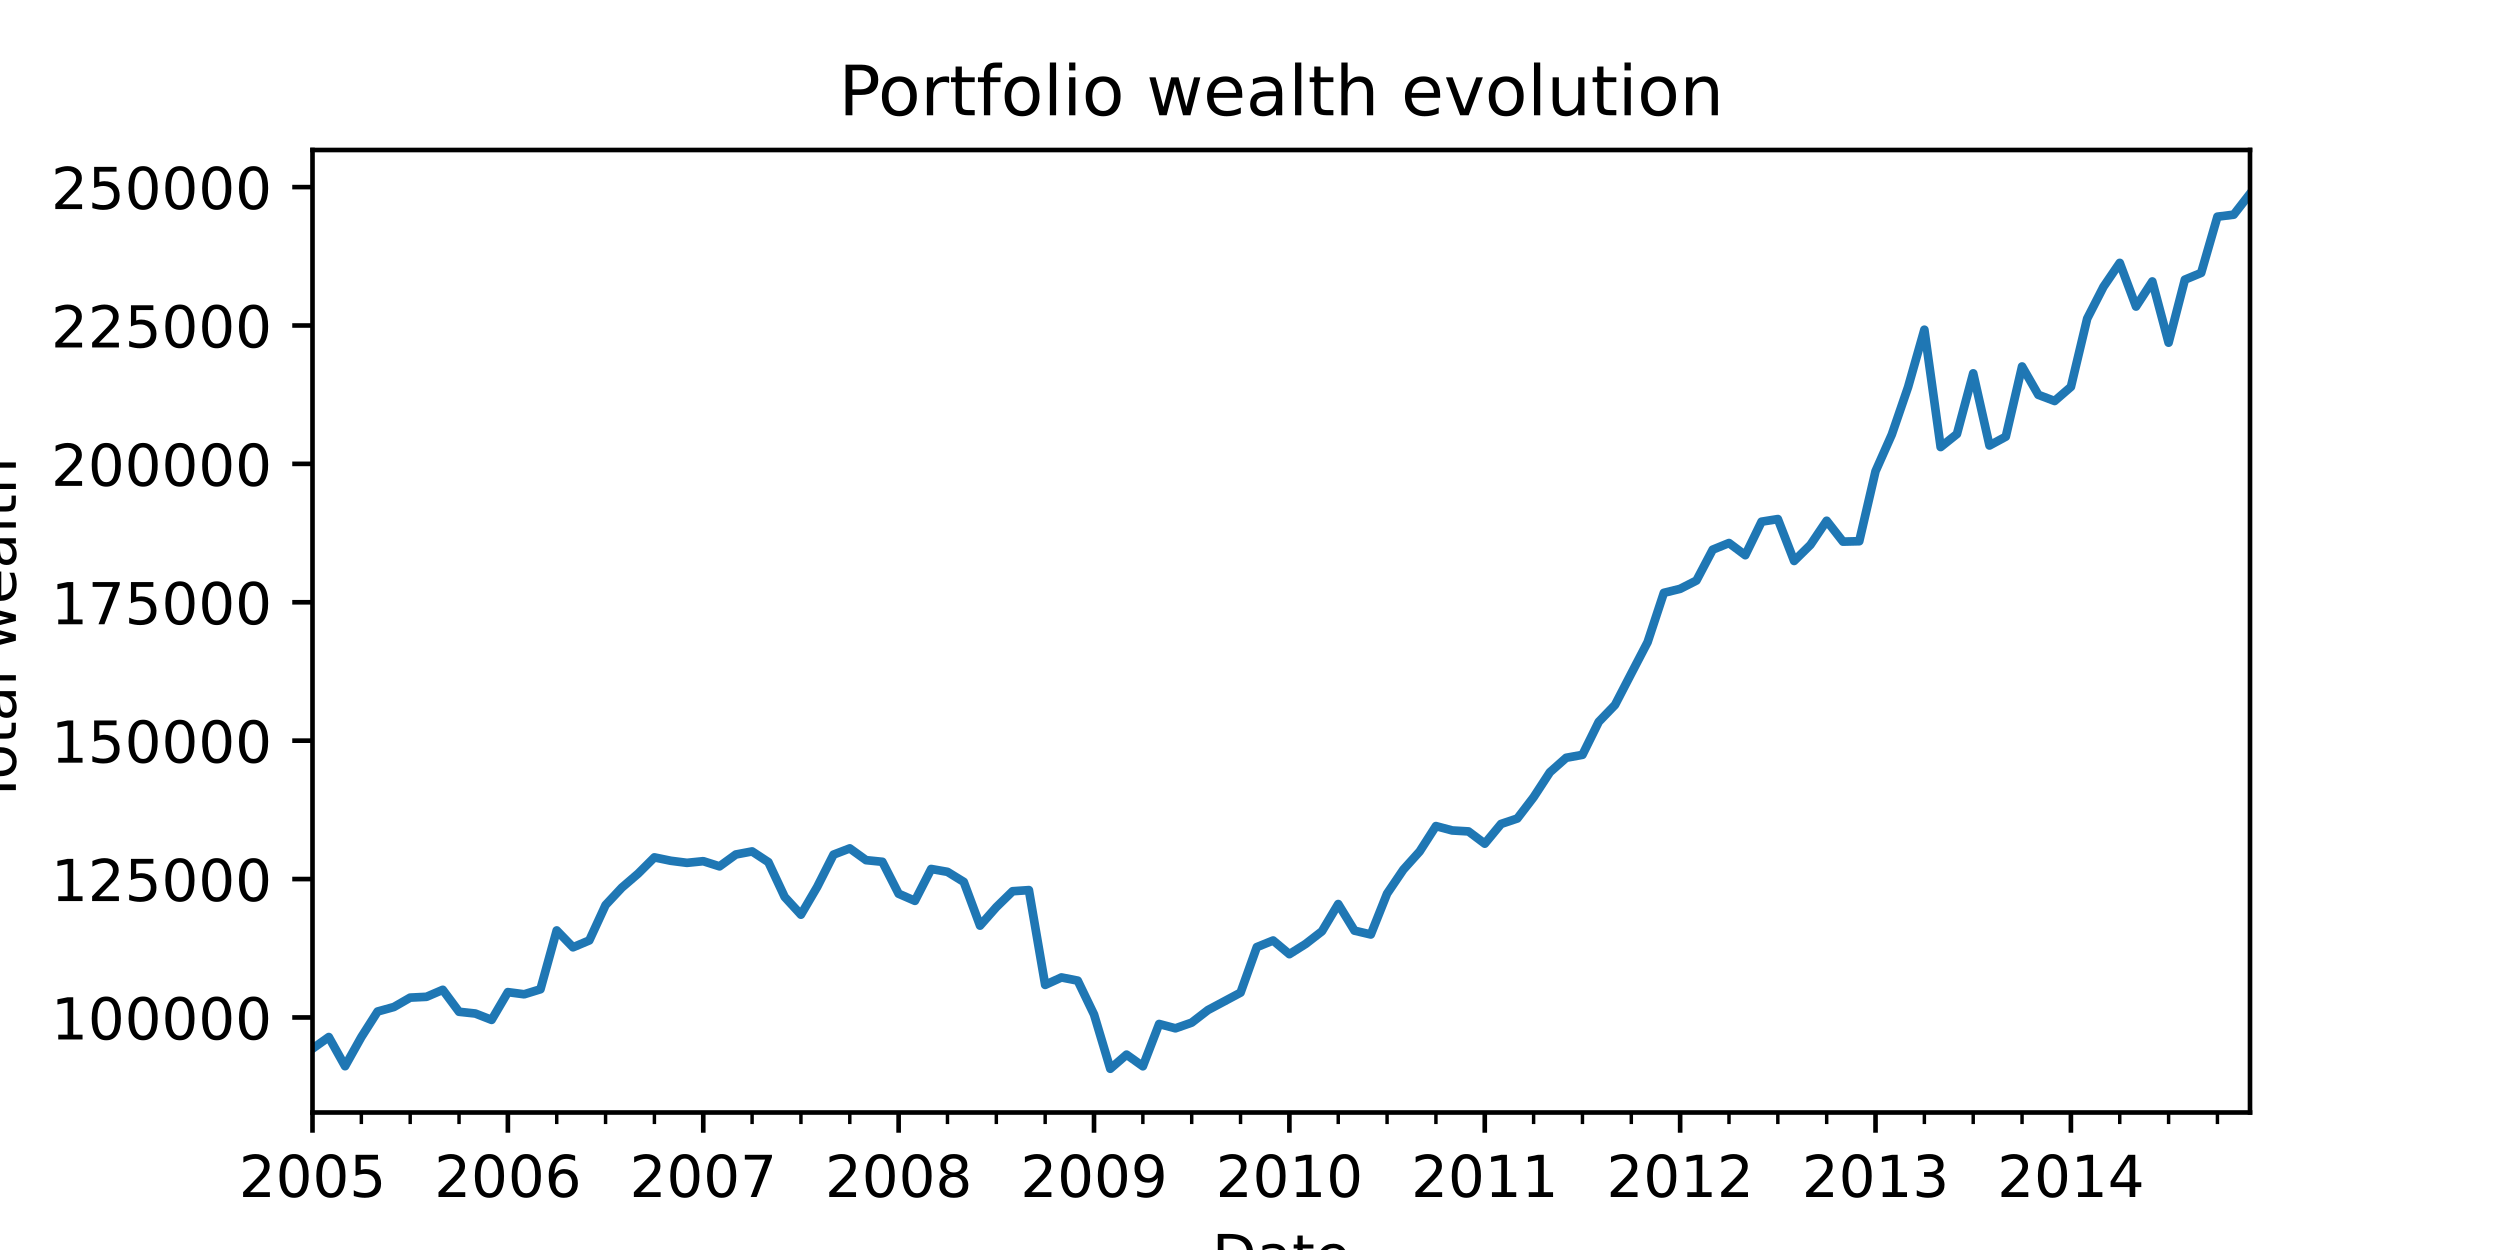
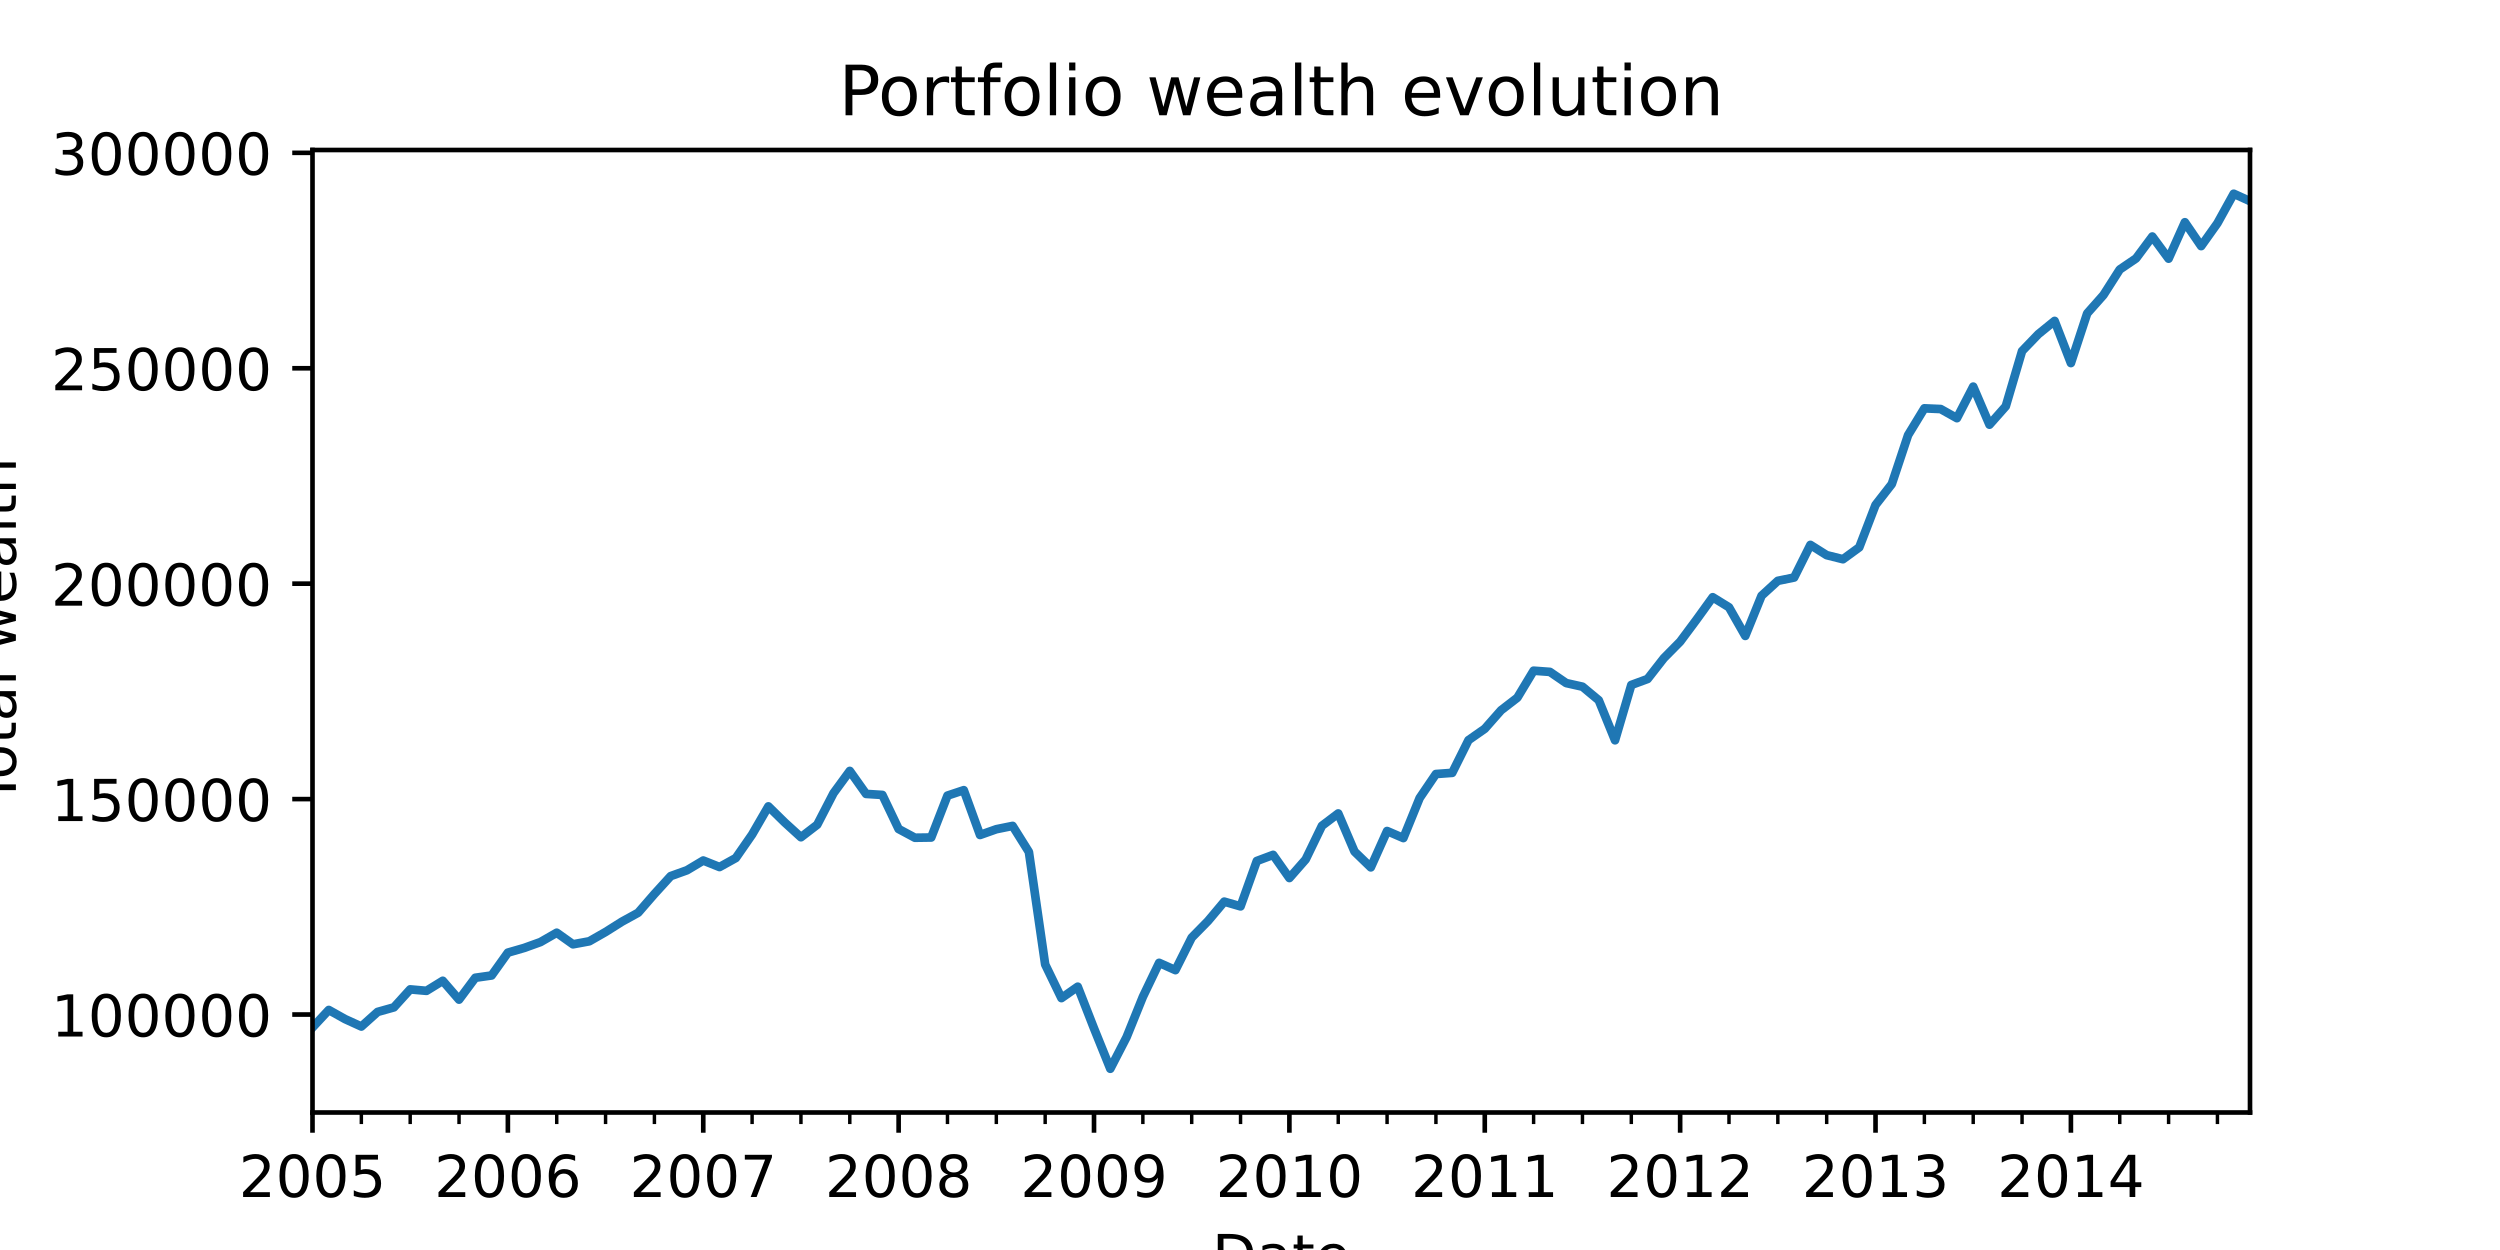
<svg xmlns="http://www.w3.org/2000/svg" xmlns:xlink="http://www.w3.org/1999/xlink" width="432pt" height="216pt" viewBox="0 0 432 216" version="1.1">
  <defs>
    <style type="text/css">*{stroke-linejoin: round; stroke-linecap: butt}</style>
  </defs>
  <g id="figure_1">
    <g id="patch_1">
      <path d="M 0 216  L 432 216  L 432 0  L 0 0  z " style="fill: #ffffff" />
    </g>
    <g id="axes_1">
      <g id="patch_2">
        <path d="M 54 192.24  L 388.8 192.24  L 388.8 25.92  L 54 25.92  z " style="fill: #ffffff" />
      </g>
      <g id="matplotlib.axis_1">
        <g id="xtick_1">
          <g id="line2d_1">
            <defs>
-               <path id="mf585fe8725" d="M 0 0  L 0 3.5  " style="stroke: #000000; stroke-width: 0.8" />
+               <path id="m1bde30f90e" d="M 0 0  L 0 3.5  " style="stroke: #000000; stroke-width: 0.8" />
            </defs>
            <g>
-               <use xlink:href="#mf585fe8725" x="54" y="192.24" style="stroke: #000000; stroke-width: 0.8" />
+               <use xlink:href="#m1bde30f90e" x="54" y="192.24" style="stroke: #000000; stroke-width: 0.8" />
            </g>
          </g>
          <g id="text_1">
            <g transform="translate(41.275 206.8384) scale(0.1 -0.1)">
              <defs>
                <path id="DejaVuSans-32" d="M 1228 531  L 3431 531  L 3431 0  L 469 0  L 469 531  Q 828 903 1448 1529  Q 2069 2156 2228 2338  Q 2531 2678 2651 2914  Q 2772 3150 2772 3378  Q 2772 3750 2511 3984  Q 2250 4219 1831 4219  Q 1534 4219 1204 4116  Q 875 4013 500 3803  L 500 4441  Q 881 4594 1212 4672  Q 1544 4750 1819 4750  Q 2544 4750 2975 4387  Q 3406 4025 3406 3419  Q 3406 3131 3298 2873  Q 3191 2616 2906 2266  Q 2828 2175 2409 1742  Q 1991 1309 1228 531  z " transform="scale(0.015625)" />
                <path id="DejaVuSans-30" d="M 2034 4250  Q 1547 4250 1301 3770  Q 1056 3291 1056 2328  Q 1056 1369 1301 889  Q 1547 409 2034 409  Q 2525 409 2770 889  Q 3016 1369 3016 2328  Q 3016 3291 2770 3770  Q 2525 4250 2034 4250  z M 2034 4750  Q 2819 4750 3233 4129  Q 3647 3509 3647 2328  Q 3647 1150 3233 529  Q 2819 -91 2034 -91  Q 1250 -91 836 529  Q 422 1150 422 2328  Q 422 3509 836 4129  Q 1250 4750 2034 4750  z " transform="scale(0.015625)" />
                <path id="DejaVuSans-35" d="M 691 4666  L 3169 4666  L 3169 4134  L 1269 4134  L 1269 2991  Q 1406 3038 1543 3061  Q 1681 3084 1819 3084  Q 2600 3084 3056 2656  Q 3513 2228 3513 1497  Q 3513 744 3044 326  Q 2575 -91 1722 -91  Q 1428 -91 1123 -41  Q 819 9 494 109  L 494 744  Q 775 591 1075 516  Q 1375 441 1709 441  Q 2250 441 2565 725  Q 2881 1009 2881 1497  Q 2881 1984 2565 2268  Q 2250 2553 1709 2553  Q 1456 2553 1204 2497  Q 953 2441 691 2322  L 691 4666  z " transform="scale(0.015625)" />
              </defs>
              <use xlink:href="#DejaVuSans-32" />
              <use xlink:href="#DejaVuSans-30" transform="translate(63.62305 0)" />
              <use xlink:href="#DejaVuSans-30" transform="translate(127.2461 0)" />
              <use xlink:href="#DejaVuSans-35" transform="translate(190.8691 0)" />
            </g>
          </g>
        </g>
        <g id="xtick_2">
          <g id="line2d_2">
            <g>
-               <use xlink:href="#mf585fe8725" x="87.761" y="192.24" style="stroke: #000000; stroke-width: 0.8" />
+               <use xlink:href="#m1bde30f90e" x="87.761" y="192.24" style="stroke: #000000; stroke-width: 0.8" />
            </g>
          </g>
          <g id="text_2">
            <g transform="translate(75.03634 206.8384) scale(0.1 -0.1)">
              <defs>
                <path id="DejaVuSans-36" d="M 2113 2584  Q 1688 2584 1439 2293  Q 1191 2003 1191 1497  Q 1191 994 1439 701  Q 1688 409 2113 409  Q 2538 409 2786 701  Q 3034 994 3034 1497  Q 3034 2003 2786 2293  Q 2538 2584 2113 2584  z M 3366 4563  L 3366 3988  Q 3128 4100 2886 4159  Q 2644 4219 2406 4219  Q 1781 4219 1451 3797  Q 1122 3375 1075 2522  Q 1259 2794 1537 2939  Q 1816 3084 2150 3084  Q 2853 3084 3261 2657  Q 3669 2231 3669 1497  Q 3669 778 3244 343  Q 2819 -91 2113 -91  Q 1303 -91 875 529  Q 447 1150 447 2328  Q 447 3434 972 4092  Q 1497 4750 2381 4750  Q 2619 4750 2861 4703  Q 3103 4656 3366 4563  z " transform="scale(0.015625)" />
              </defs>
              <use xlink:href="#DejaVuSans-32" />
              <use xlink:href="#DejaVuSans-30" transform="translate(63.62305 0)" />
              <use xlink:href="#DejaVuSans-30" transform="translate(127.2461 0)" />
              <use xlink:href="#DejaVuSans-36" transform="translate(190.8691 0)" />
            </g>
          </g>
        </g>
        <g id="xtick_3">
          <g id="line2d_3">
            <g>
-               <use xlink:href="#mf585fe8725" x="121.523" y="192.24" style="stroke: #000000; stroke-width: 0.8" />
+               <use xlink:href="#m1bde30f90e" x="121.523" y="192.24" style="stroke: #000000; stroke-width: 0.8" />
            </g>
          </g>
          <g id="text_3">
            <g transform="translate(108.7977 206.8384) scale(0.1 -0.1)">
              <defs>
                <path id="DejaVuSans-37" d="M 525 4666  L 3525 4666  L 3525 4397  L 1831 0  L 1172 0  L 2766 4134  L 525 4134  L 525 4666  z " transform="scale(0.015625)" />
              </defs>
              <use xlink:href="#DejaVuSans-32" />
              <use xlink:href="#DejaVuSans-30" transform="translate(63.62305 0)" />
              <use xlink:href="#DejaVuSans-30" transform="translate(127.2461 0)" />
              <use xlink:href="#DejaVuSans-37" transform="translate(190.8691 0)" />
            </g>
          </g>
        </g>
        <g id="xtick_4">
          <g id="line2d_4">
            <g>
-               <use xlink:href="#mf585fe8725" x="155.284" y="192.24" style="stroke: #000000; stroke-width: 0.8" />
+               <use xlink:href="#m1bde30f90e" x="155.284" y="192.24" style="stroke: #000000; stroke-width: 0.8" />
            </g>
          </g>
          <g id="text_4">
            <g transform="translate(142.559 206.8384) scale(0.1 -0.1)">
              <defs>
                <path id="DejaVuSans-38" d="M 2034 2216  Q 1584 2216 1326 1975  Q 1069 1734 1069 1313  Q 1069 891 1326 650  Q 1584 409 2034 409  Q 2484 409 2743 651  Q 3003 894 3003 1313  Q 3003 1734 2745 1975  Q 2488 2216 2034 2216  z M 1403 2484  Q 997 2584 770 2862  Q 544 3141 544 3541  Q 544 4100 942 4425  Q 1341 4750 2034 4750  Q 2731 4750 3128 4425  Q 3525 4100 3525 3541  Q 3525 3141 3298 2862  Q 3072 2584 2669 2484  Q 3125 2378 3379 2068  Q 3634 1759 3634 1313  Q 3634 634 3220 271  Q 2806 -91 2034 -91  Q 1263 -91 848 271  Q 434 634 434 1313  Q 434 1759 690 2068  Q 947 2378 1403 2484  z M 1172 3481  Q 1172 3119 1398 2916  Q 1625 2713 2034 2713  Q 2441 2713 2670 2916  Q 2900 3119 2900 3481  Q 2900 3844 2670 4047  Q 2441 4250 2034 4250  Q 1625 4250 1398 4047  Q 1172 3844 1172 3481  z " transform="scale(0.015625)" />
              </defs>
              <use xlink:href="#DejaVuSans-32" />
              <use xlink:href="#DejaVuSans-30" transform="translate(63.62305 0)" />
              <use xlink:href="#DejaVuSans-30" transform="translate(127.2461 0)" />
              <use xlink:href="#DejaVuSans-38" transform="translate(190.8691 0)" />
            </g>
          </g>
        </g>
        <g id="xtick_5">
          <g id="line2d_5">
            <g>
-               <use xlink:href="#mf585fe8725" x="189.045" y="192.24" style="stroke: #000000; stroke-width: 0.8" />
+               <use xlink:href="#m1bde30f90e" x="189.045" y="192.24" style="stroke: #000000; stroke-width: 0.8" />
            </g>
          </g>
          <g id="text_5">
            <g transform="translate(176.3204 206.8384) scale(0.1 -0.1)">
              <defs>
                <path id="DejaVuSans-39" d="M 703 97  L 703 672  Q 941 559 1184 500  Q 1428 441 1663 441  Q 2288 441 2617 861  Q 2947 1281 2994 2138  Q 2813 1869 2534 1725  Q 2256 1581 1919 1581  Q 1219 1581 811 2004  Q 403 2428 403 3163  Q 403 3881 828 4315  Q 1253 4750 1959 4750  Q 2769 4750 3195 4129  Q 3622 3509 3622 2328  Q 3622 1225 3098 567  Q 2575 -91 1691 -91  Q 1453 -91 1209 -44  Q 966 3 703 97  z M 1959 2075  Q 2384 2075 2632 2365  Q 2881 2656 2881 3163  Q 2881 3666 2632 3958  Q 2384 4250 1959 4250  Q 1534 4250 1286 3958  Q 1038 3666 1038 3163  Q 1038 2656 1286 2365  Q 1534 2075 1959 2075  z " transform="scale(0.015625)" />
              </defs>
              <use xlink:href="#DejaVuSans-32" />
              <use xlink:href="#DejaVuSans-30" transform="translate(63.62305 0)" />
              <use xlink:href="#DejaVuSans-30" transform="translate(127.2461 0)" />
              <use xlink:href="#DejaVuSans-39" transform="translate(190.8691 0)" />
            </g>
          </g>
        </g>
        <g id="xtick_6">
          <g id="line2d_6">
            <g>
-               <use xlink:href="#mf585fe8725" x="222.807" y="192.24" style="stroke: #000000; stroke-width: 0.8" />
+               <use xlink:href="#m1bde30f90e" x="222.807" y="192.24" style="stroke: #000000; stroke-width: 0.8" />
            </g>
          </g>
          <g id="text_6">
            <g transform="translate(210.0817 206.8384) scale(0.1 -0.1)">
              <defs>
                <path id="DejaVuSans-31" d="M 794 531  L 1825 531  L 1825 4091  L 703 3866  L 703 4441  L 1819 4666  L 2450 4666  L 2450 531  L 3481 531  L 3481 0  L 794 0  L 794 531  z " transform="scale(0.015625)" />
              </defs>
              <use xlink:href="#DejaVuSans-32" />
              <use xlink:href="#DejaVuSans-30" transform="translate(63.62305 0)" />
              <use xlink:href="#DejaVuSans-31" transform="translate(127.2461 0)" />
              <use xlink:href="#DejaVuSans-30" transform="translate(190.8691 0)" />
            </g>
          </g>
        </g>
        <g id="xtick_7">
          <g id="line2d_7">
            <g>
-               <use xlink:href="#mf585fe8725" x="256.568" y="192.24" style="stroke: #000000; stroke-width: 0.8" />
+               <use xlink:href="#m1bde30f90e" x="256.568" y="192.24" style="stroke: #000000; stroke-width: 0.8" />
            </g>
          </g>
          <g id="text_7">
            <g transform="translate(243.8431 206.8384) scale(0.1 -0.1)">
              <use xlink:href="#DejaVuSans-32" />
              <use xlink:href="#DejaVuSans-30" transform="translate(63.62305 0)" />
              <use xlink:href="#DejaVuSans-31" transform="translate(127.2461 0)" />
              <use xlink:href="#DejaVuSans-31" transform="translate(190.8691 0)" />
            </g>
          </g>
        </g>
        <g id="xtick_8">
          <g id="line2d_8">
            <g>
-               <use xlink:href="#mf585fe8725" x="290.329" y="192.24" style="stroke: #000000; stroke-width: 0.8" />
+               <use xlink:href="#m1bde30f90e" x="290.329" y="192.24" style="stroke: #000000; stroke-width: 0.8" />
            </g>
          </g>
          <g id="text_8">
            <g transform="translate(277.6044 206.8384) scale(0.1 -0.1)">
              <use xlink:href="#DejaVuSans-32" />
              <use xlink:href="#DejaVuSans-30" transform="translate(63.62305 0)" />
              <use xlink:href="#DejaVuSans-31" transform="translate(127.2461 0)" />
              <use xlink:href="#DejaVuSans-32" transform="translate(190.8691 0)" />
            </g>
          </g>
        </g>
        <g id="xtick_9">
          <g id="line2d_9">
            <g>
-               <use xlink:href="#mf585fe8725" x="324.091" y="192.24" style="stroke: #000000; stroke-width: 0.8" />
+               <use xlink:href="#m1bde30f90e" x="324.091" y="192.24" style="stroke: #000000; stroke-width: 0.8" />
            </g>
          </g>
          <g id="text_9">
            <g transform="translate(311.3658 206.8384) scale(0.1 -0.1)">
              <defs>
                <path id="DejaVuSans-33" d="M 2597 2516  Q 3050 2419 3304 2112  Q 3559 1806 3559 1356  Q 3559 666 3084 287  Q 2609 -91 1734 -91  Q 1441 -91 1130 -33  Q 819 25 488 141  L 488 750  Q 750 597 1062 519  Q 1375 441 1716 441  Q 2309 441 2620 675  Q 2931 909 2931 1356  Q 2931 1769 2642 2001  Q 2353 2234 1838 2234  L 1294 2234  L 1294 2753  L 1863 2753  Q 2328 2753 2575 2939  Q 2822 3125 2822 3475  Q 2822 3834 2567 4026  Q 2313 4219 1838 4219  Q 1578 4219 1281 4162  Q 984 4106 628 3988  L 628 4550  Q 988 4650 1302 4700  Q 1616 4750 1894 4750  Q 2613 4750 3031 4423  Q 3450 4097 3450 3541  Q 3450 3153 3228 2886  Q 3006 2619 2597 2516  z " transform="scale(0.015625)" />
              </defs>
              <use xlink:href="#DejaVuSans-32" />
              <use xlink:href="#DejaVuSans-30" transform="translate(63.62305 0)" />
              <use xlink:href="#DejaVuSans-31" transform="translate(127.2461 0)" />
              <use xlink:href="#DejaVuSans-33" transform="translate(190.8691 0)" />
            </g>
          </g>
        </g>
        <g id="xtick_10">
          <g id="line2d_10">
            <g>
-               <use xlink:href="#mf585fe8725" x="357.852" y="192.24" style="stroke: #000000; stroke-width: 0.8" />
+               <use xlink:href="#m1bde30f90e" x="357.852" y="192.24" style="stroke: #000000; stroke-width: 0.8" />
            </g>
          </g>
          <g id="text_10">
            <g transform="translate(345.1271 206.8384) scale(0.1 -0.1)">
              <defs>
                <path id="DejaVuSans-34" d="M 2419 4116  L 825 1625  L 2419 1625  L 2419 4116  z M 2253 4666  L 3047 4666  L 3047 1625  L 3713 1625  L 3713 1100  L 3047 1100  L 3047 0  L 2419 0  L 2419 1100  L 313 1100  L 313 1709  L 2253 4666  z " transform="scale(0.015625)" />
              </defs>
              <use xlink:href="#DejaVuSans-32" />
              <use xlink:href="#DejaVuSans-30" transform="translate(63.62305 0)" />
              <use xlink:href="#DejaVuSans-31" transform="translate(127.2461 0)" />
              <use xlink:href="#DejaVuSans-34" transform="translate(190.8691 0)" />
            </g>
          </g>
        </g>
        <g id="xtick_11">
          <g id="line2d_11">
            <defs>
-               <path id="m9dfa1488c8" d="M 0 0  L 0 2  " style="stroke: #000000; stroke-width: 0.6" />
+               <path id="mcd543e567f" d="M 0 0  L 0 2  " style="stroke: #000000; stroke-width: 0.6" />
            </defs>
            <g>
-               <use xlink:href="#m9dfa1488c8" x="62.44" y="192.24" style="stroke: #000000; stroke-width: 0.6" />
+               <use xlink:href="#mcd543e567f" x="62.44" y="192.24" style="stroke: #000000; stroke-width: 0.6" />
            </g>
          </g>
        </g>
        <g id="xtick_12">
          <g id="line2d_12">
            <g>
-               <use xlink:href="#m9dfa1488c8" x="70.881" y="192.24" style="stroke: #000000; stroke-width: 0.6" />
+               <use xlink:href="#mcd543e567f" x="70.881" y="192.24" style="stroke: #000000; stroke-width: 0.6" />
            </g>
          </g>
        </g>
        <g id="xtick_13">
          <g id="line2d_13">
            <g>
-               <use xlink:href="#m9dfa1488c8" x="79.321" y="192.24" style="stroke: #000000; stroke-width: 0.6" />
+               <use xlink:href="#mcd543e567f" x="79.321" y="192.24" style="stroke: #000000; stroke-width: 0.6" />
            </g>
          </g>
        </g>
        <g id="xtick_14">
          <g id="line2d_14">
            <g>
-               <use xlink:href="#m9dfa1488c8" x="96.202" y="192.24" style="stroke: #000000; stroke-width: 0.6" />
+               <use xlink:href="#mcd543e567f" x="96.202" y="192.24" style="stroke: #000000; stroke-width: 0.6" />
            </g>
          </g>
        </g>
        <g id="xtick_15">
          <g id="line2d_15">
            <g>
-               <use xlink:href="#m9dfa1488c8" x="104.642" y="192.24" style="stroke: #000000; stroke-width: 0.6" />
+               <use xlink:href="#mcd543e567f" x="104.642" y="192.24" style="stroke: #000000; stroke-width: 0.6" />
            </g>
          </g>
        </g>
        <g id="xtick_16">
          <g id="line2d_16">
            <g>
-               <use xlink:href="#m9dfa1488c8" x="113.082" y="192.24" style="stroke: #000000; stroke-width: 0.6" />
+               <use xlink:href="#mcd543e567f" x="113.082" y="192.24" style="stroke: #000000; stroke-width: 0.6" />
            </g>
          </g>
        </g>
        <g id="xtick_17">
          <g id="line2d_17">
            <g>
-               <use xlink:href="#m9dfa1488c8" x="129.963" y="192.24" style="stroke: #000000; stroke-width: 0.6" />
+               <use xlink:href="#mcd543e567f" x="129.963" y="192.24" style="stroke: #000000; stroke-width: 0.6" />
            </g>
          </g>
        </g>
        <g id="xtick_18">
          <g id="line2d_18">
            <g>
-               <use xlink:href="#m9dfa1488c8" x="138.403" y="192.24" style="stroke: #000000; stroke-width: 0.6" />
+               <use xlink:href="#mcd543e567f" x="138.403" y="192.24" style="stroke: #000000; stroke-width: 0.6" />
            </g>
          </g>
        </g>
        <g id="xtick_19">
          <g id="line2d_19">
            <g>
-               <use xlink:href="#m9dfa1488c8" x="146.844" y="192.24" style="stroke: #000000; stroke-width: 0.6" />
+               <use xlink:href="#mcd543e567f" x="146.844" y="192.24" style="stroke: #000000; stroke-width: 0.6" />
            </g>
          </g>
        </g>
        <g id="xtick_20">
          <g id="line2d_20">
            <g>
-               <use xlink:href="#m9dfa1488c8" x="163.724" y="192.24" style="stroke: #000000; stroke-width: 0.6" />
+               <use xlink:href="#mcd543e567f" x="163.724" y="192.24" style="stroke: #000000; stroke-width: 0.6" />
            </g>
          </g>
        </g>
        <g id="xtick_21">
          <g id="line2d_21">
            <g>
-               <use xlink:href="#m9dfa1488c8" x="172.165" y="192.24" style="stroke: #000000; stroke-width: 0.6" />
+               <use xlink:href="#mcd543e567f" x="172.165" y="192.24" style="stroke: #000000; stroke-width: 0.6" />
            </g>
          </g>
        </g>
        <g id="xtick_22">
          <g id="line2d_22">
            <g>
-               <use xlink:href="#m9dfa1488c8" x="180.605" y="192.24" style="stroke: #000000; stroke-width: 0.6" />
+               <use xlink:href="#mcd543e567f" x="180.605" y="192.24" style="stroke: #000000; stroke-width: 0.6" />
            </g>
          </g>
        </g>
        <g id="xtick_23">
          <g id="line2d_23">
            <g>
-               <use xlink:href="#m9dfa1488c8" x="197.486" y="192.24" style="stroke: #000000; stroke-width: 0.6" />
+               <use xlink:href="#mcd543e567f" x="197.486" y="192.24" style="stroke: #000000; stroke-width: 0.6" />
            </g>
          </g>
        </g>
        <g id="xtick_24">
          <g id="line2d_24">
            <g>
-               <use xlink:href="#m9dfa1488c8" x="205.926" y="192.24" style="stroke: #000000; stroke-width: 0.6" />
+               <use xlink:href="#mcd543e567f" x="205.926" y="192.24" style="stroke: #000000; stroke-width: 0.6" />
            </g>
          </g>
        </g>
        <g id="xtick_25">
          <g id="line2d_25">
            <g>
-               <use xlink:href="#m9dfa1488c8" x="214.366" y="192.24" style="stroke: #000000; stroke-width: 0.6" />
+               <use xlink:href="#mcd543e567f" x="214.366" y="192.24" style="stroke: #000000; stroke-width: 0.6" />
            </g>
          </g>
        </g>
        <g id="xtick_26">
          <g id="line2d_26">
            <g>
-               <use xlink:href="#m9dfa1488c8" x="231.247" y="192.24" style="stroke: #000000; stroke-width: 0.6" />
+               <use xlink:href="#mcd543e567f" x="231.247" y="192.24" style="stroke: #000000; stroke-width: 0.6" />
            </g>
          </g>
        </g>
        <g id="xtick_27">
          <g id="line2d_27">
            <g>
-               <use xlink:href="#m9dfa1488c8" x="239.687" y="192.24" style="stroke: #000000; stroke-width: 0.6" />
+               <use xlink:href="#mcd543e567f" x="239.687" y="192.24" style="stroke: #000000; stroke-width: 0.6" />
            </g>
          </g>
        </g>
        <g id="xtick_28">
          <g id="line2d_28">
            <g>
-               <use xlink:href="#m9dfa1488c8" x="248.128" y="192.24" style="stroke: #000000; stroke-width: 0.6" />
+               <use xlink:href="#mcd543e567f" x="248.128" y="192.24" style="stroke: #000000; stroke-width: 0.6" />
            </g>
          </g>
        </g>
        <g id="xtick_29">
          <g id="line2d_29">
            <g>
-               <use xlink:href="#m9dfa1488c8" x="265.008" y="192.24" style="stroke: #000000; stroke-width: 0.6" />
+               <use xlink:href="#mcd543e567f" x="265.008" y="192.24" style="stroke: #000000; stroke-width: 0.6" />
            </g>
          </g>
        </g>
        <g id="xtick_30">
          <g id="line2d_30">
            <g>
-               <use xlink:href="#m9dfa1488c8" x="273.449" y="192.24" style="stroke: #000000; stroke-width: 0.6" />
+               <use xlink:href="#mcd543e567f" x="273.449" y="192.24" style="stroke: #000000; stroke-width: 0.6" />
            </g>
          </g>
        </g>
        <g id="xtick_31">
          <g id="line2d_31">
            <g>
-               <use xlink:href="#m9dfa1488c8" x="281.889" y="192.24" style="stroke: #000000; stroke-width: 0.6" />
+               <use xlink:href="#mcd543e567f" x="281.889" y="192.24" style="stroke: #000000; stroke-width: 0.6" />
            </g>
          </g>
        </g>
        <g id="xtick_32">
          <g id="line2d_32">
            <g>
-               <use xlink:href="#m9dfa1488c8" x="298.77" y="192.24" style="stroke: #000000; stroke-width: 0.6" />
+               <use xlink:href="#mcd543e567f" x="298.77" y="192.24" style="stroke: #000000; stroke-width: 0.6" />
            </g>
          </g>
        </g>
        <g id="xtick_33">
          <g id="line2d_33">
            <g>
-               <use xlink:href="#m9dfa1488c8" x="307.21" y="192.24" style="stroke: #000000; stroke-width: 0.6" />
+               <use xlink:href="#mcd543e567f" x="307.21" y="192.24" style="stroke: #000000; stroke-width: 0.6" />
            </g>
          </g>
        </g>
        <g id="xtick_34">
          <g id="line2d_34">
            <g>
-               <use xlink:href="#m9dfa1488c8" x="315.65" y="192.24" style="stroke: #000000; stroke-width: 0.6" />
+               <use xlink:href="#mcd543e567f" x="315.65" y="192.24" style="stroke: #000000; stroke-width: 0.6" />
            </g>
          </g>
        </g>
        <g id="xtick_35">
          <g id="line2d_35">
            <g>
-               <use xlink:href="#m9dfa1488c8" x="332.531" y="192.24" style="stroke: #000000; stroke-width: 0.6" />
+               <use xlink:href="#mcd543e567f" x="332.531" y="192.24" style="stroke: #000000; stroke-width: 0.6" />
            </g>
          </g>
        </g>
        <g id="xtick_36">
          <g id="line2d_36">
            <g>
-               <use xlink:href="#m9dfa1488c8" x="340.971" y="192.24" style="stroke: #000000; stroke-width: 0.6" />
+               <use xlink:href="#mcd543e567f" x="340.971" y="192.24" style="stroke: #000000; stroke-width: 0.6" />
            </g>
          </g>
        </g>
        <g id="xtick_37">
          <g id="line2d_37">
            <g>
-               <use xlink:href="#m9dfa1488c8" x="349.412" y="192.24" style="stroke: #000000; stroke-width: 0.6" />
+               <use xlink:href="#mcd543e567f" x="349.412" y="192.24" style="stroke: #000000; stroke-width: 0.6" />
            </g>
          </g>
        </g>
        <g id="xtick_38">
          <g id="line2d_38">
            <g>
-               <use xlink:href="#m9dfa1488c8" x="366.292" y="192.24" style="stroke: #000000; stroke-width: 0.6" />
+               <use xlink:href="#mcd543e567f" x="366.292" y="192.24" style="stroke: #000000; stroke-width: 0.6" />
            </g>
          </g>
        </g>
        <g id="xtick_39">
          <g id="line2d_39">
            <g>
-               <use xlink:href="#m9dfa1488c8" x="374.733" y="192.24" style="stroke: #000000; stroke-width: 0.6" />
+               <use xlink:href="#mcd543e567f" x="374.733" y="192.24" style="stroke: #000000; stroke-width: 0.6" />
            </g>
          </g>
        </g>
        <g id="xtick_40">
          <g id="line2d_40">
            <g>
-               <use xlink:href="#m9dfa1488c8" x="383.173" y="192.24" style="stroke: #000000; stroke-width: 0.6" />
+               <use xlink:href="#mcd543e567f" x="383.173" y="192.24" style="stroke: #000000; stroke-width: 0.6" />
            </g>
          </g>
        </g>
        <g id="text_11">
          <g transform="translate(209.4492 220.5166) scale(0.1 -0.1)">
            <defs>
              <path id="DejaVuSans-44" d="M 1259 4147  L 1259 519  L 2022 519  Q 2988 519 3436 956  Q 3884 1394 3884 2338  Q 3884 3275 3436 3711  Q 2988 4147 2022 4147  L 1259 4147  z M 628 4666  L 1925 4666  Q 3281 4666 3915 4102  Q 4550 3538 4550 2338  Q 4550 1131 3912 565  Q 3275 0 1925 0  L 628 0  L 628 4666  z " transform="scale(0.015625)" />
              <path id="DejaVuSans-61" d="M 2194 1759  Q 1497 1759 1228 1600  Q 959 1441 959 1056  Q 959 750 1161 570  Q 1363 391 1709 391  Q 2188 391 2477 730  Q 2766 1069 2766 1631  L 2766 1759  L 2194 1759  z M 3341 1997  L 3341 0  L 2766 0  L 2766 531  Q 2569 213 2275 61  Q 1981 -91 1556 -91  Q 1019 -91 701 211  Q 384 513 384 1019  Q 384 1609 779 1909  Q 1175 2209 1959 2209  L 2766 2209  L 2766 2266  Q 2766 2663 2505 2880  Q 2244 3097 1772 3097  Q 1472 3097 1187 3025  Q 903 2953 641 2809  L 641 3341  Q 956 3463 1253 3523  Q 1550 3584 1831 3584  Q 2591 3584 2966 3190  Q 3341 2797 3341 1997  z " transform="scale(0.015625)" />
              <path id="DejaVuSans-74" d="M 1172 4494  L 1172 3500  L 2356 3500  L 2356 3053  L 1172 3053  L 1172 1153  Q 1172 725 1289 603  Q 1406 481 1766 481  L 2356 481  L 2356 0  L 1766 0  Q 1100 0 847 248  Q 594 497 594 1153  L 594 3053  L 172 3053  L 172 3500  L 594 3500  L 594 4494  L 1172 4494  z " transform="scale(0.015625)" />
              <path id="DejaVuSans-65" d="M 3597 1894  L 3597 1613  L 953 1613  Q 991 1019 1311 708  Q 1631 397 2203 397  Q 2534 397 2845 478  Q 3156 559 3463 722  L 3463 178  Q 3153 47 2828 -22  Q 2503 -91 2169 -91  Q 1331 -91 842 396  Q 353 884 353 1716  Q 353 2575 817 3079  Q 1281 3584 2069 3584  Q 2775 3584 3186 3129  Q 3597 2675 3597 1894  z M 3022 2063  Q 3016 2534 2758 2815  Q 2500 3097 2075 3097  Q 1594 3097 1305 2825  Q 1016 2553 972 2059  L 3022 2063  z " transform="scale(0.015625)" />
            </defs>
            <use xlink:href="#DejaVuSans-44" />
            <use xlink:href="#DejaVuSans-61" transform="translate(77.00195 0)" />
            <use xlink:href="#DejaVuSans-74" transform="translate(138.2812 0)" />
            <use xlink:href="#DejaVuSans-65" transform="translate(177.4902 0)" />
          </g>
        </g>
      </g>
      <g id="matplotlib.axis_2">
        <g id="ytick_1">
          <g id="line2d_41">
            <defs>
-               <path id="m4996113694" d="M 0 0  L -3.5 0  " style="stroke: #000000; stroke-width: 0.8" />
+               <path id="m1d1078b55c" d="M 0 0  L -3.5 0  " style="stroke: #000000; stroke-width: 0.8" />
            </defs>
            <g>
-               <use xlink:href="#m4996113694" x="54" y="175.82" style="stroke: #000000; stroke-width: 0.8" />
+               <use xlink:href="#m1d1078b55c" x="54" y="175.309" style="stroke: #000000; stroke-width: 0.8" />
            </g>
          </g>
          <g id="text_12">
-             <g transform="translate(8.825 179.6189) scale(0.1 -0.1)">
+             <g transform="translate(8.825 179.108) scale(0.1 -0.1)">
              <use xlink:href="#DejaVuSans-31" />
              <use xlink:href="#DejaVuSans-30" transform="translate(63.62305 0)" />
              <use xlink:href="#DejaVuSans-30" transform="translate(127.2461 0)" />
              <use xlink:href="#DejaVuSans-30" transform="translate(190.8691 0)" />
              <use xlink:href="#DejaVuSans-30" transform="translate(254.4922 0)" />
              <use xlink:href="#DejaVuSans-30" transform="translate(318.1152 0)" />
            </g>
          </g>
        </g>
        <g id="ytick_2">
          <g id="line2d_42">
            <g>
-               <use xlink:href="#m4996113694" x="54" y="151.905" style="stroke: #000000; stroke-width: 0.8" />
+               <use xlink:href="#m1d1078b55c" x="54" y="138.084" style="stroke: #000000; stroke-width: 0.8" />
            </g>
          </g>
          <g id="text_13">
-             <g transform="translate(8.825 155.7037) scale(0.1 -0.1)">
+             <g transform="translate(8.825 141.883) scale(0.1 -0.1)">
              <use xlink:href="#DejaVuSans-31" />
-               <use xlink:href="#DejaVuSans-32" transform="translate(63.62305 0)" />
-               <use xlink:href="#DejaVuSans-35" transform="translate(127.2461 0)" />
+               <use xlink:href="#DejaVuSans-35" transform="translate(63.62305 0)" />
+               <use xlink:href="#DejaVuSans-30" transform="translate(127.2461 0)" />
              <use xlink:href="#DejaVuSans-30" transform="translate(190.8691 0)" />
              <use xlink:href="#DejaVuSans-30" transform="translate(254.4922 0)" />
              <use xlink:href="#DejaVuSans-30" transform="translate(318.1152 0)" />
            </g>
          </g>
        </g>
        <g id="ytick_3">
          <g id="line2d_43">
            <g>
-               <use xlink:href="#m4996113694" x="54" y="127.989" style="stroke: #000000; stroke-width: 0.8" />
+               <use xlink:href="#m1d1078b55c" x="54" y="100.859" style="stroke: #000000; stroke-width: 0.8" />
            </g>
          </g>
          <g id="text_14">
-             <g transform="translate(8.825 131.7885) scale(0.1 -0.1)">
-               <use xlink:href="#DejaVuSans-31" />
-               <use xlink:href="#DejaVuSans-35" transform="translate(63.62305 0)" />
+             <g transform="translate(8.825 104.6579) scale(0.1 -0.1)">
+               <use xlink:href="#DejaVuSans-32" />
+               <use xlink:href="#DejaVuSans-30" transform="translate(63.62305 0)" />
              <use xlink:href="#DejaVuSans-30" transform="translate(127.2461 0)" />
              <use xlink:href="#DejaVuSans-30" transform="translate(190.8691 0)" />
              <use xlink:href="#DejaVuSans-30" transform="translate(254.4922 0)" />
              <use xlink:href="#DejaVuSans-30" transform="translate(318.1152 0)" />
            </g>
          </g>
        </g>
        <g id="ytick_4">
          <g id="line2d_44">
            <g>
-               <use xlink:href="#m4996113694" x="54" y="104.074" style="stroke: #000000; stroke-width: 0.8" />
+               <use xlink:href="#m1d1078b55c" x="54" y="63.634" style="stroke: #000000; stroke-width: 0.8" />
            </g>
          </g>
          <g id="text_15">
-             <g transform="translate(8.825 107.8733) scale(0.1 -0.1)">
-               <use xlink:href="#DejaVuSans-31" />
-               <use xlink:href="#DejaVuSans-37" transform="translate(63.62305 0)" />
-               <use xlink:href="#DejaVuSans-35" transform="translate(127.2461 0)" />
+             <g transform="translate(8.825 67.43287) scale(0.1 -0.1)">
+               <use xlink:href="#DejaVuSans-32" />
+               <use xlink:href="#DejaVuSans-35" transform="translate(63.62305 0)" />
+               <use xlink:href="#DejaVuSans-30" transform="translate(127.2461 0)" />
              <use xlink:href="#DejaVuSans-30" transform="translate(190.8691 0)" />
              <use xlink:href="#DejaVuSans-30" transform="translate(254.4922 0)" />
              <use xlink:href="#DejaVuSans-30" transform="translate(318.1152 0)" />
            </g>
          </g>
        </g>
        <g id="ytick_5">
          <g id="line2d_45">
            <g>
-               <use xlink:href="#m4996113694" x="54" y="80.159" style="stroke: #000000; stroke-width: 0.8" />
+               <use xlink:href="#m1d1078b55c" x="54" y="26.409" style="stroke: #000000; stroke-width: 0.8" />
            </g>
          </g>
          <g id="text_16">
-             <g transform="translate(8.825 83.95813) scale(0.1 -0.1)">
-               <use xlink:href="#DejaVuSans-32" />
+             <g transform="translate(8.825 30.20781) scale(0.1 -0.1)">
+               <use xlink:href="#DejaVuSans-33" />
              <use xlink:href="#DejaVuSans-30" transform="translate(63.62305 0)" />
              <use xlink:href="#DejaVuSans-30" transform="translate(127.2461 0)" />
              <use xlink:href="#DejaVuSans-30" transform="translate(190.8691 0)" />
              <use xlink:href="#DejaVuSans-30" transform="translate(254.4922 0)" />
              <use xlink:href="#DejaVuSans-30" transform="translate(318.1152 0)" />
            </g>
          </g>
        </g>
-         <g id="ytick_6">
-           <g id="line2d_46">
-             <g>
-               <use xlink:href="#m4996113694" x="54" y="56.244" style="stroke: #000000; stroke-width: 0.8" />
-             </g>
-           </g>
-           <g id="text_17">
-             <g transform="translate(8.825 60.04293) scale(0.1 -0.1)">
-               <use xlink:href="#DejaVuSans-32" />
-               <use xlink:href="#DejaVuSans-32" transform="translate(63.62305 0)" />
-               <use xlink:href="#DejaVuSans-35" transform="translate(127.2461 0)" />
-               <use xlink:href="#DejaVuSans-30" transform="translate(190.8691 0)" />
-               <use xlink:href="#DejaVuSans-30" transform="translate(254.4922 0)" />
-               <use xlink:href="#DejaVuSans-30" transform="translate(318.1152 0)" />
-             </g>
-           </g>
-         </g>
-         <g id="ytick_7">
-           <g id="line2d_47">
-             <g>
-               <use xlink:href="#m4996113694" x="54" y="32.329" style="stroke: #000000; stroke-width: 0.8" />
-             </g>
-           </g>
-           <g id="text_18">
-             <g transform="translate(8.825 36.12772) scale(0.1 -0.1)">
-               <use xlink:href="#DejaVuSans-32" />
-               <use xlink:href="#DejaVuSans-35" transform="translate(63.62305 0)" />
-               <use xlink:href="#DejaVuSans-30" transform="translate(127.2461 0)" />
-               <use xlink:href="#DejaVuSans-30" transform="translate(190.8691 0)" />
-               <use xlink:href="#DejaVuSans-30" transform="translate(254.4922 0)" />
-               <use xlink:href="#DejaVuSans-30" transform="translate(318.1152 0)" />
-             </g>
-           </g>
-         </g>
-         <g id="text_19">
+         <g id="text_17">
          <g transform="translate(2.745312 139.0933) rotate(-90) scale(0.1 -0.1)">
            <defs>
              <path id="DejaVuSans-54" d="M -19 4666  L 3928 4666  L 3928 4134  L 2272 4134  L 2272 0  L 1638 0  L 1638 4134  L -19 4134  L -19 4666  z " transform="scale(0.015625)" />
              <path id="DejaVuSans-6f" d="M 1959 3097  Q 1497 3097 1228 2736  Q 959 2375 959 1747  Q 959 1119 1226 758  Q 1494 397 1959 397  Q 2419 397 2687 759  Q 2956 1122 2956 1747  Q 2956 2369 2687 2733  Q 2419 3097 1959 3097  z M 1959 3584  Q 2709 3584 3137 3096  Q 3566 2609 3566 1747  Q 3566 888 3137 398  Q 2709 -91 1959 -91  Q 1206 -91 779 398  Q 353 888 353 1747  Q 353 2609 779 3096  Q 1206 3584 1959 3584  z " transform="scale(0.015625)" />
              <path id="DejaVuSans-6c" d="M 603 4863  L 1178 4863  L 1178 0  L 603 0  L 603 4863  z " transform="scale(0.015625)" />
              <path id="DejaVuSans-20" transform="scale(0.015625)" />
              <path id="DejaVuSans-77" d="M 269 3500  L 844 3500  L 1563 769  L 2278 3500  L 2956 3500  L 3675 769  L 4391 3500  L 4966 3500  L 4050 0  L 3372 0  L 2619 2869  L 1863 0  L 1184 0  L 269 3500  z " transform="scale(0.015625)" />
              <path id="DejaVuSans-68" d="M 3513 2113  L 3513 0  L 2938 0  L 2938 2094  Q 2938 2591 2744 2837  Q 2550 3084 2163 3084  Q 1697 3084 1428 2787  Q 1159 2491 1159 1978  L 1159 0  L 581 0  L 581 4863  L 1159 4863  L 1159 2956  Q 1366 3272 1645 3428  Q 1925 3584 2291 3584  Q 2894 3584 3203 3211  Q 3513 2838 3513 2113  z " transform="scale(0.015625)" />
            </defs>
            <use xlink:href="#DejaVuSans-54" />
            <use xlink:href="#DejaVuSans-6f" transform="translate(44.08398 0)" />
            <use xlink:href="#DejaVuSans-74" transform="translate(105.2656 0)" />
            <use xlink:href="#DejaVuSans-61" transform="translate(144.4746 0)" />
            <use xlink:href="#DejaVuSans-6c" transform="translate(205.7539 0)" />
            <use xlink:href="#DejaVuSans-20" transform="translate(233.5371 0)" />
            <use xlink:href="#DejaVuSans-77" transform="translate(265.3242 0)" />
            <use xlink:href="#DejaVuSans-65" transform="translate(347.1113 0)" />
            <use xlink:href="#DejaVuSans-61" transform="translate(408.6348 0)" />
            <use xlink:href="#DejaVuSans-6c" transform="translate(469.9141 0)" />
            <use xlink:href="#DejaVuSans-74" transform="translate(497.6973 0)" />
            <use xlink:href="#DejaVuSans-68" transform="translate(536.9062 0)" />
          </g>
        </g>
      </g>
-       <g id="line2d_48">
-         <path d="M 54 181.206  L 56.813 179.204  L 59.627 184.235  L 62.44 179.206  L 65.254 174.789  L 68.067 174.009  L 70.881 172.389  L 73.694 172.25  L 76.508 171.041  L 79.321 174.833  L 82.134 175.137  L 84.948 176.233  L 87.761 171.442  L 90.575 171.812  L 93.388 170.945  L 96.202 160.785  L 99.015 163.691  L 101.829 162.505  L 104.642 156.394  L 107.455 153.382  L 110.269 150.96  L 113.082 148.155  L 115.896 148.74  L 118.709 149.1  L 121.523 148.814  L 124.336 149.706  L 127.15 147.659  L 129.963 147.126  L 132.776 148.976  L 135.59 154.987  L 138.403 158.054  L 141.217 153.248  L 144.03 147.68  L 146.844 146.6  L 149.657 148.635  L 152.471 148.919  L 155.284 154.437  L 158.097 155.663  L 160.911 150.162  L 163.724 150.656  L 166.538 152.392  L 169.351 159.947  L 172.165 156.755  L 174.978 154.006  L 177.792 153.812  L 180.605 170.187  L 183.418 168.901  L 186.232 169.457  L 189.045 175.296  L 191.859 184.68  L 194.672 182.241  L 197.486 184.25  L 200.299 176.945  L 203.113 177.693  L 205.926 176.708  L 208.739 174.535  L 211.553 173.033  L 214.366 171.526  L 217.18 163.657  L 219.993 162.52  L 222.807 164.88  L 225.62 163.11  L 228.434 160.925  L 231.247 156.221  L 234.061 160.817  L 236.874 161.479  L 239.687 154.419  L 242.501 150.267  L 245.314 147.137  L 248.128 142.75  L 250.941 143.503  L 253.755 143.669  L 256.568 145.783  L 259.382 142.378  L 262.195 141.435  L 265.008 137.756  L 267.822 133.442  L 270.635 130.947  L 273.449 130.433  L 276.262 124.73  L 279.076 121.807  L 281.889 116.376  L 284.703 110.971  L 287.516 102.443  L 290.329 101.751  L 293.143 100.315  L 295.956 94.979  L 298.77 93.835  L 301.583 95.937  L 304.397 90.147  L 307.21 89.696  L 310.024 96.929  L 312.837 94.158  L 315.65 89.99  L 318.464 93.593  L 321.277 93.524  L 324.091 81.431  L 326.904 75.089  L 329.718 66.883  L 332.531 56.977  L 335.345 77.25  L 338.158 74.999  L 340.971 64.515  L 343.785 76.983  L 346.598 75.456  L 349.412 63.329  L 352.225 68.226  L 355.039 69.29  L 357.852 66.85  L 360.666 55.051  L 363.479 49.562  L 366.292 45.429  L 369.106 52.967  L 371.919 48.638  L 374.733 59.214  L 377.546 48.325  L 380.36 47.157  L 383.173 37.441  L 385.987 37.093  L 388.8 33.48  " clip-path="url(#pc3a78f457b)" style="fill: none; stroke: #1f77b4; stroke-width: 1.5; stroke-linecap: square" />
+       <g id="line2d_46">
+         <path d="M 54 177.548  L 56.813 174.524  L 59.627 176.098  L 62.44 177.383  L 65.254 174.86  L 68.067 174.071  L 70.881 170.965  L 73.694 171.217  L 76.508 169.481  L 79.321 172.734  L 82.134 168.958  L 84.948 168.56  L 87.761 164.616  L 90.575 163.803  L 93.388 162.791  L 96.202 161.176  L 99.015 163.175  L 101.829 162.655  L 104.642 161.047  L 107.455 159.273  L 110.269 157.724  L 113.082 154.481  L 115.896 151.391  L 118.709 150.382  L 121.523 148.699  L 124.336 149.824  L 127.15 148.263  L 129.963 144.208  L 132.776 139.345  L 135.59 142.11  L 138.403 144.673  L 141.217 142.511  L 144.03 137.064  L 146.844 133.219  L 149.657 137.187  L 152.471 137.364  L 155.284 143.251  L 158.097 144.761  L 160.911 144.721  L 163.724 137.481  L 166.538 136.544  L 169.351 144.284  L 172.165 143.288  L 174.978 142.717  L 177.792 147.214  L 180.605 166.661  L 183.418 172.47  L 186.232 170.502  L 189.045 177.71  L 191.859 184.68  L 194.672 179.221  L 197.486 172.253  L 200.299 166.381  L 203.113 167.637  L 205.926 162.02  L 208.739 159.155  L 211.553 155.804  L 214.366 156.623  L 217.18 148.777  L 219.993 147.723  L 222.807 151.721  L 225.62 148.513  L 228.434 142.695  L 231.247 140.566  L 234.061 147.153  L 236.874 149.877  L 239.687 143.6  L 242.501 144.816  L 245.314 137.902  L 248.128 133.752  L 250.941 133.548  L 253.755 127.899  L 256.568 125.93  L 259.382 122.735  L 262.195 120.565  L 265.008 115.897  L 267.822 116.103  L 270.635 118.032  L 273.449 118.66  L 276.262 120.999  L 279.076 127.919  L 281.889 118.362  L 284.703 117.327  L 287.516 113.725  L 290.329 110.877  L 293.143 107.097  L 295.956 103.202  L 298.77 104.94  L 301.583 109.884  L 304.397 102.944  L 307.21 100.369  L 310.024 99.794  L 312.837 94.16  L 315.65 95.931  L 318.464 96.635  L 321.277 94.584  L 324.091 87.257  L 326.904 83.644  L 329.718 75.182  L 332.531 70.562  L 335.345 70.682  L 338.158 72.258  L 340.971 66.811  L 343.785 73.383  L 346.598 70.205  L 349.412 60.662  L 352.225 57.741  L 355.039 55.457  L 357.852 62.735  L 360.666 54.154  L 363.479 50.979  L 366.292 46.57  L 369.106 44.656  L 371.919 40.875  L 374.733 44.696  L 377.546 38.406  L 380.36 42.527  L 383.173 38.571  L 385.987 33.48  L 388.8 34.759  " clip-path="url(#p7088c0e20d)" style="fill: none; stroke: #1f77b4; stroke-width: 1.5; stroke-linecap: square" />
      </g>
      <g id="patch_3">
        <path d="M 54 192.24  L 54 25.92  " style="fill: none; stroke: #000000; stroke-width: 0.8; stroke-linejoin: miter; stroke-linecap: square" />
      </g>
      <g id="patch_4">
        <path d="M 388.8 192.24  L 388.8 25.92  " style="fill: none; stroke: #000000; stroke-width: 0.8; stroke-linejoin: miter; stroke-linecap: square" />
      </g>
      <g id="patch_5">
        <path d="M 54 192.24  L 388.8 192.24  " style="fill: none; stroke: #000000; stroke-width: 0.8; stroke-linejoin: miter; stroke-linecap: square" />
      </g>
      <g id="patch_6">
        <path d="M 54 25.92  L 388.8 25.92  " style="fill: none; stroke: #000000; stroke-width: 0.8; stroke-linejoin: miter; stroke-linecap: square" />
      </g>
-       <g id="text_20">
+       <g id="text_18">
        <g transform="translate(144.9338 19.92) scale(0.12 -0.12)">
          <defs>
            <path id="DejaVuSans-50" d="M 1259 4147  L 1259 2394  L 2053 2394  Q 2494 2394 2734 2622  Q 2975 2850 2975 3272  Q 2975 3691 2734 3919  Q 2494 4147 2053 4147  L 1259 4147  z M 628 4666  L 2053 4666  Q 2838 4666 3239 4311  Q 3641 3956 3641 3272  Q 3641 2581 3239 2228  Q 2838 1875 2053 1875  L 1259 1875  L 1259 0  L 628 0  L 628 4666  z " transform="scale(0.015625)" />
            <path id="DejaVuSans-72" d="M 2631 2963  Q 2534 3019 2420 3045  Q 2306 3072 2169 3072  Q 1681 3072 1420 2755  Q 1159 2438 1159 1844  L 1159 0  L 581 0  L 581 3500  L 1159 3500  L 1159 2956  Q 1341 3275 1631 3429  Q 1922 3584 2338 3584  Q 2397 3584 2469 3576  Q 2541 3569 2628 3553  L 2631 2963  z " transform="scale(0.015625)" />
            <path id="DejaVuSans-66" d="M 2375 4863  L 2375 4384  L 1825 4384  Q 1516 4384 1395 4259  Q 1275 4134 1275 3809  L 1275 3500  L 2222 3500  L 2222 3053  L 1275 3053  L 1275 0  L 697 0  L 697 3053  L 147 3053  L 147 3500  L 697 3500  L 697 3744  Q 697 4328 969 4595  Q 1241 4863 1831 4863  L 2375 4863  z " transform="scale(0.015625)" />
            <path id="DejaVuSans-69" d="M 603 3500  L 1178 3500  L 1178 0  L 603 0  L 603 3500  z M 603 4863  L 1178 4863  L 1178 4134  L 603 4134  L 603 4863  z " transform="scale(0.015625)" />
            <path id="DejaVuSans-76" d="M 191 3500  L 800 3500  L 1894 563  L 2988 3500  L 3597 3500  L 2284 0  L 1503 0  L 191 3500  z " transform="scale(0.015625)" />
            <path id="DejaVuSans-75" d="M 544 1381  L 544 3500  L 1119 3500  L 1119 1403  Q 1119 906 1312 657  Q 1506 409 1894 409  Q 2359 409 2629 706  Q 2900 1003 2900 1516  L 2900 3500  L 3475 3500  L 3475 0  L 2900 0  L 2900 538  Q 2691 219 2414 64  Q 2138 -91 1772 -91  Q 1169 -91 856 284  Q 544 659 544 1381  z M 1991 3584  L 1991 3584  z " transform="scale(0.015625)" />
            <path id="DejaVuSans-6e" d="M 3513 2113  L 3513 0  L 2938 0  L 2938 2094  Q 2938 2591 2744 2837  Q 2550 3084 2163 3084  Q 1697 3084 1428 2787  Q 1159 2491 1159 1978  L 1159 0  L 581 0  L 581 3500  L 1159 3500  L 1159 2956  Q 1366 3272 1645 3428  Q 1925 3584 2291 3584  Q 2894 3584 3203 3211  Q 3513 2838 3513 2113  z " transform="scale(0.015625)" />
          </defs>
          <use xlink:href="#DejaVuSans-50" />
          <use xlink:href="#DejaVuSans-6f" transform="translate(56.67773 0)" />
          <use xlink:href="#DejaVuSans-72" transform="translate(117.8594 0)" />
          <use xlink:href="#DejaVuSans-74" transform="translate(158.9727 0)" />
          <use xlink:href="#DejaVuSans-66" transform="translate(198.1816 0)" />
          <use xlink:href="#DejaVuSans-6f" transform="translate(233.3867 0)" />
          <use xlink:href="#DejaVuSans-6c" transform="translate(294.5684 0)" />
          <use xlink:href="#DejaVuSans-69" transform="translate(322.3516 0)" />
          <use xlink:href="#DejaVuSans-6f" transform="translate(350.1348 0)" />
          <use xlink:href="#DejaVuSans-20" transform="translate(411.3164 0)" />
          <use xlink:href="#DejaVuSans-77" transform="translate(443.1035 0)" />
          <use xlink:href="#DejaVuSans-65" transform="translate(524.8906 0)" />
          <use xlink:href="#DejaVuSans-61" transform="translate(586.4141 0)" />
          <use xlink:href="#DejaVuSans-6c" transform="translate(647.6934 0)" />
          <use xlink:href="#DejaVuSans-74" transform="translate(675.4766 0)" />
          <use xlink:href="#DejaVuSans-68" transform="translate(714.6855 0)" />
          <use xlink:href="#DejaVuSans-20" transform="translate(778.0645 0)" />
          <use xlink:href="#DejaVuSans-65" transform="translate(809.8516 0)" />
          <use xlink:href="#DejaVuSans-76" transform="translate(871.375 0)" />
          <use xlink:href="#DejaVuSans-6f" transform="translate(930.5547 0)" />
          <use xlink:href="#DejaVuSans-6c" transform="translate(991.7363 0)" />
          <use xlink:href="#DejaVuSans-75" transform="translate(1019.52 0)" />
          <use xlink:href="#DejaVuSans-74" transform="translate(1082.898 0)" />
          <use xlink:href="#DejaVuSans-69" transform="translate(1122.107 0)" />
          <use xlink:href="#DejaVuSans-6f" transform="translate(1149.891 0)" />
          <use xlink:href="#DejaVuSans-6e" transform="translate(1211.072 0)" />
        </g>
      </g>
    </g>
  </g>
  <defs>
-     <clipPath id="pc3a78f457b">
+     <clipPath id="p7088c0e20d">
      <rect x="54" y="25.92" width="334.8" height="166.32" />
    </clipPath>
  </defs>
</svg>
